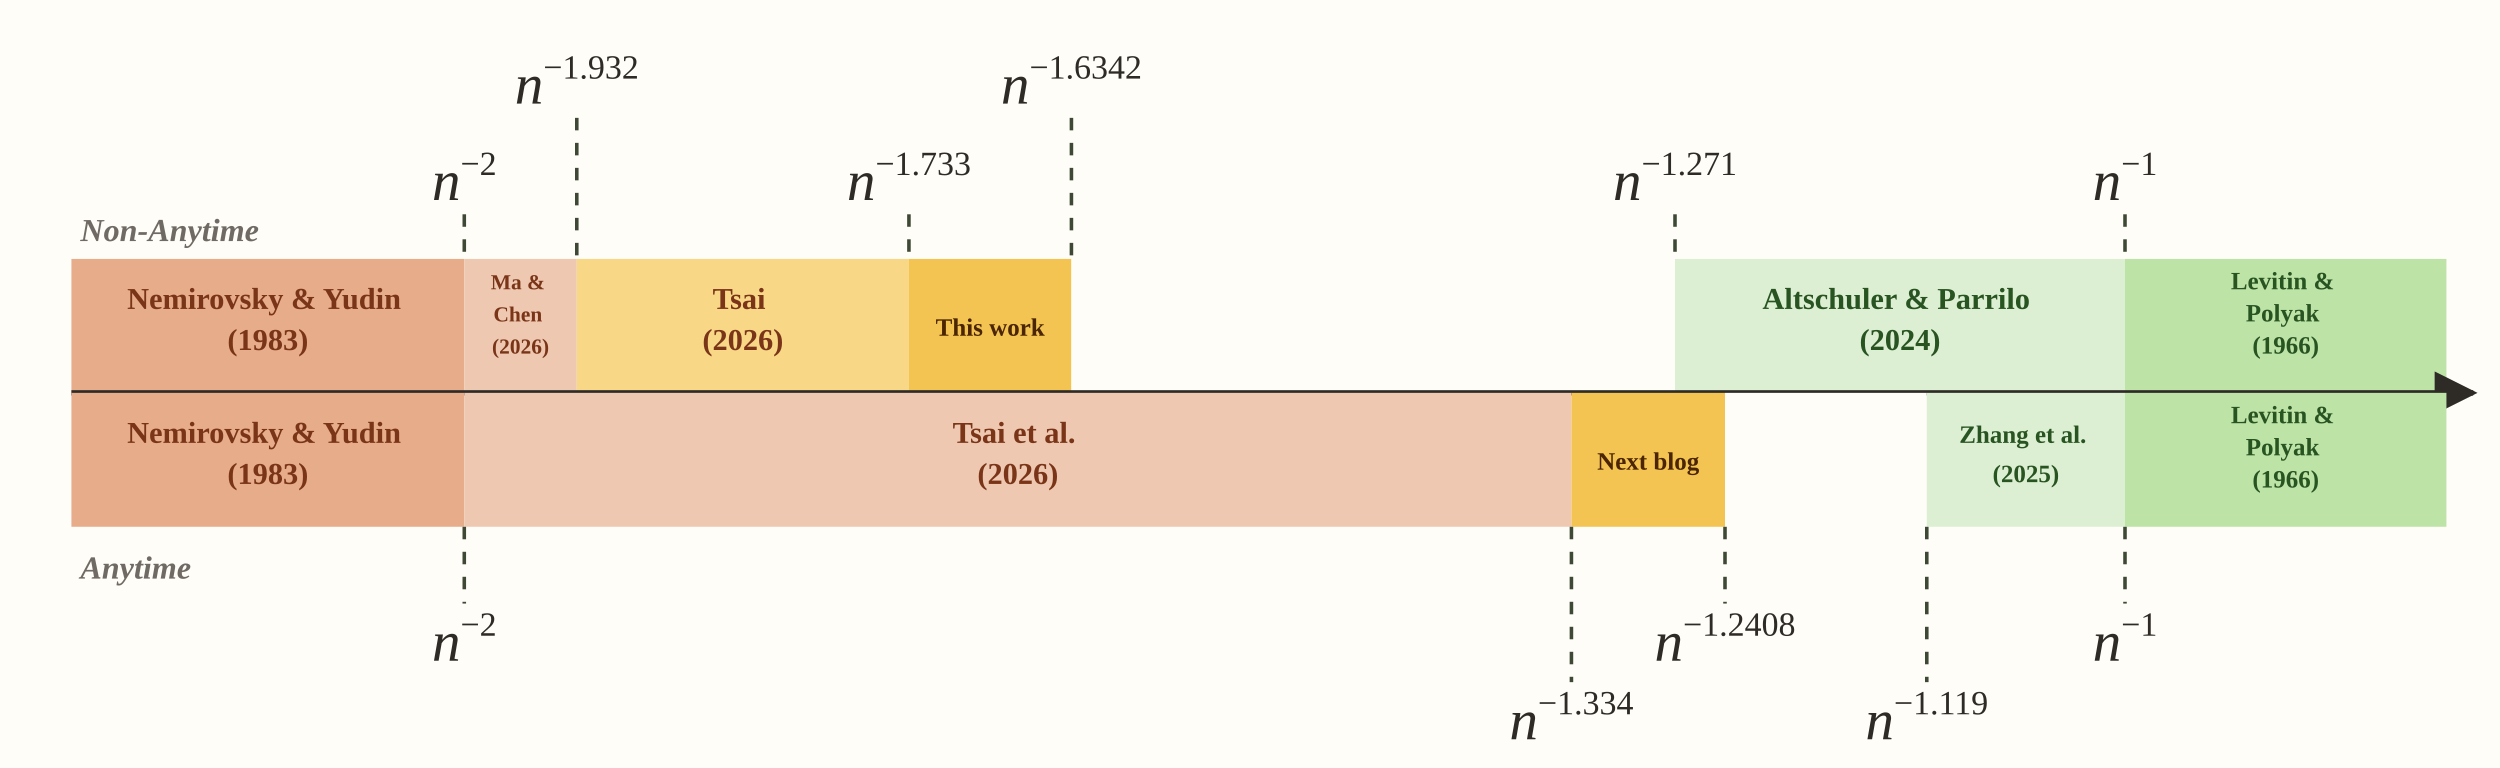
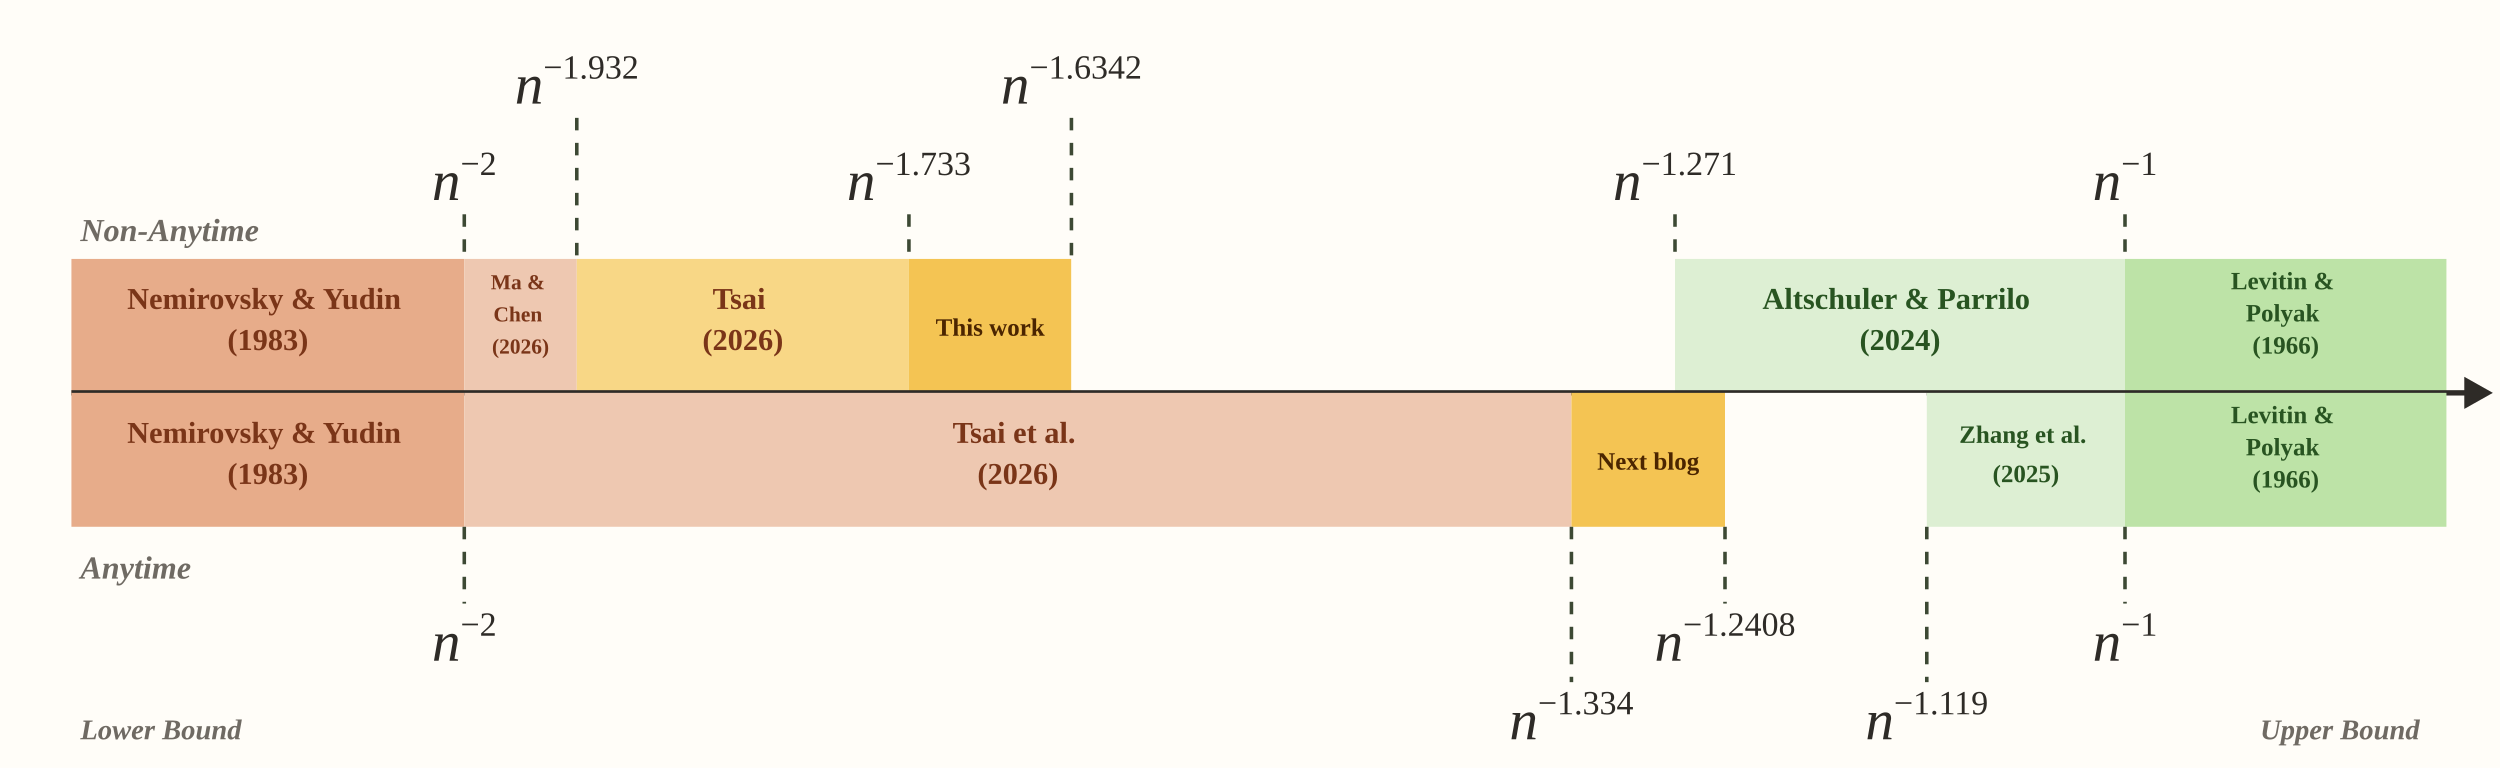
<svg xmlns="http://www.w3.org/2000/svg" width="1400" height="430" viewBox="0 0 1400 430" role="img" aria-labelledby="title desc">
  <defs>
-     <marker id="arrow" viewBox="0 0 10 10" refX="9" refY="5" markerWidth="8" markerHeight="8" orient="auto">
-       <path d="M 0 0 L 10 5 L 0 10 z" fill="#2e2b27" />
-     </marker>
    <style>
      .rate { font-family: Georgia, "Times New Roman", serif; font-size: 32px; font-style: italic; fill: #2e2b27; }
      .exponent { font-size: 19px; font-style: normal; }
      .guide { stroke: #3d4934; stroke-width: 2; stroke-dasharray: 7 7; }
      .block { font-family: Georgia, "Times New Roman", serif; font-size: 17px; font-weight: 700; text-anchor: middle; }
      .small { font-size: 14px; }
      .tiny { font-size: 12px; }
      .lower { fill: #7a3518; }
      .highlight { fill: #4b2500; font-weight: 800; }
      .upper { fill: #285421; }
      .row-label { font-family: Georgia, "Times New Roman", serif; font-size: 18px; font-style: italic; font-weight: 700; fill: #6f6a63; }
+       .axis-label { font-family: Georgia, "Times New Roman", serif; font-size: 16px; font-style: italic; font-weight: 700; fill: #6f6a63; }
    </style>
  </defs>
  <rect width="1400" height="430" fill="#fffdf8" />
  <text class="rate" x="260" y="112" text-anchor="middle">n<tspan class="exponent" dy="-14">−2</tspan>
  </text>
  <text class="rate" x="323" y="58" text-anchor="middle">n<tspan class="exponent" dy="-14">−1.932</tspan>
  </text>
  <text class="rate" x="509" y="112" text-anchor="middle">n<tspan class="exponent" dy="-14">−1.733</tspan>
  </text>
  <text class="rate" x="600" y="58" text-anchor="middle">n<tspan class="exponent" dy="-14">−1.6342</tspan>
  </text>
  <text class="rate" x="938" y="112" text-anchor="middle">n<tspan class="exponent" dy="-14">−1.271</tspan>
  </text>
  <text class="rate" x="1190" y="112" text-anchor="middle">n<tspan class="exponent" dy="-14">−1</tspan>
  </text>
  <line class="guide" x1="260" y1="120" x2="260" y2="145" />
  <line class="guide" x1="323" y1="66" x2="323" y2="145" />
  <line class="guide" x1="509" y1="120" x2="509" y2="145" />
  <line class="guide" x1="600" y1="66" x2="600" y2="145" />
  <line class="guide" x1="938" y1="120" x2="938" y2="145" />
  <line class="guide" x1="1190" y1="120" x2="1190" y2="145" />
  <text class="row-label" x="45" y="135">Non-Anytime</text>
  <rect x="40" y="145" width="220" height="75" fill="#e7ac8a" />
  <rect x="260" y="145" width="63" height="75" fill="#eec8b1" />
  <rect x="323" y="145" width="186" height="75" fill="#f8d786" />
  <rect x="509" y="145" width="91" height="75" fill="#f4c453" />
  <rect x="600" y="145" width="338" height="75" fill="#fffdf8" />
  <rect x="938" y="145" width="252" height="75" fill="#ddefd3" />
  <rect x="1190" y="145" width="180" height="75" fill="#bde3a7" />
  <text class="block lower" x="150" y="173">
    <tspan x="150">Nemirovsky &amp; Yudin</tspan>
    <tspan x="150" dy="23">(1983)</tspan>
  </text>
  <text class="block lower tiny" x="291.5" y="162">
    <tspan x="291.5">Ma &amp;</tspan>
    <tspan x="291.5" dy="18">Chen</tspan>
    <tspan x="291.5" dy="18">(2026)</tspan>
  </text>
  <text class="block lower" x="416" y="173">
    <tspan x="416">Tsai</tspan>
    <tspan x="416" dy="23">(2026)</tspan>
  </text>
  <text class="block highlight small" x="554.5" y="188">This work</text>
  <text class="block upper" x="1064" y="173">
    <tspan x="1064">Altschuler &amp; Parrilo</tspan>
    <tspan x="1064" dy="23">(2024)</tspan>
  </text>
  <text class="block upper small" x="1280" y="162">
    <tspan x="1280">Levitin &amp;</tspan>
    <tspan x="1280" dy="18">Polyak</tspan>
    <tspan x="1280" dy="18">(1966)</tspan>
  </text>
-   <line x1="40" y1="220" x2="1385" y2="220" stroke="#2e2b27" stroke-width="3" marker-end="url(#arrow)" />
+   <line x1="40" y1="220" x2="1382" y2="220" stroke="#2e2b27" stroke-width="3" />
+   <polygon points="1380,211 1396,220 1380,229" fill="#2e2b27" />
  <rect x="40" y="220" width="220" height="75" fill="#e7ac8a" />
  <rect x="260" y="220" width="620" height="75" fill="#eec8b1" />
  <rect x="880" y="220" width="86" height="75" fill="#f4c453" />
  <rect x="966" y="220" width="113" height="75" fill="#fffdf8" />
  <rect x="1079" y="220" width="111" height="75" fill="#ddefd3" />
  <rect x="1190" y="220" width="180" height="75" fill="#bde3a7" />
  <text class="block lower" x="150" y="248">
    <tspan x="150">Nemirovsky &amp; Yudin</tspan>
    <tspan x="150" dy="23">(1983)</tspan>
  </text>
  <text class="block lower" x="570" y="248">
    <tspan x="570">Tsai et al.</tspan>
    <tspan x="570" dy="23">(2026)</tspan>
  </text>
  <text class="block highlight small" x="923" y="263">Next blog</text>
  <text class="block upper small" x="1134.5" y="248">
    <tspan x="1134.5">Zhang et al.</tspan>
    <tspan x="1134.5" dy="22">(2025)</tspan>
  </text>
  <text class="block upper small" x="1280" y="237">
    <tspan x="1280">Levitin &amp;</tspan>
    <tspan x="1280" dy="18">Polyak</tspan>
    <tspan x="1280" dy="18">(1966)</tspan>
  </text>
  <text class="row-label" x="45" y="324">Anytime</text>
  <line class="guide" x1="260" y1="295" x2="260" y2="338" />
  <line class="guide" x1="880" y1="295" x2="880" y2="382" />
  <line class="guide" x1="966" y1="295" x2="966" y2="338" />
  <line class="guide" x1="1079" y1="295" x2="1079" y2="382" />
  <line class="guide" x1="1190" y1="295" x2="1190" y2="338" />
  <text class="rate" x="260" y="370" text-anchor="middle">n<tspan class="exponent" dy="-14">−2</tspan>
  </text>
  <text class="rate" x="880" y="414" text-anchor="middle">n<tspan class="exponent" dy="-14">−1.334</tspan>
  </text>
  <text class="rate" x="966" y="370" text-anchor="middle">n<tspan class="exponent" dy="-14">−1.2408</tspan>
  </text>
  <text class="rate" x="1079" y="414" text-anchor="middle">n<tspan class="exponent" dy="-14">−1.119</tspan>
  </text>
  <text class="rate" x="1190" y="370" text-anchor="middle">n<tspan class="exponent" dy="-14">−1</tspan>
  </text>
+   <text class="axis-label" x="45" y="414">Lower Bound</text>
+   <text class="axis-label" x="1355" y="414" text-anchor="end">Upper Bound</text>
</svg>
